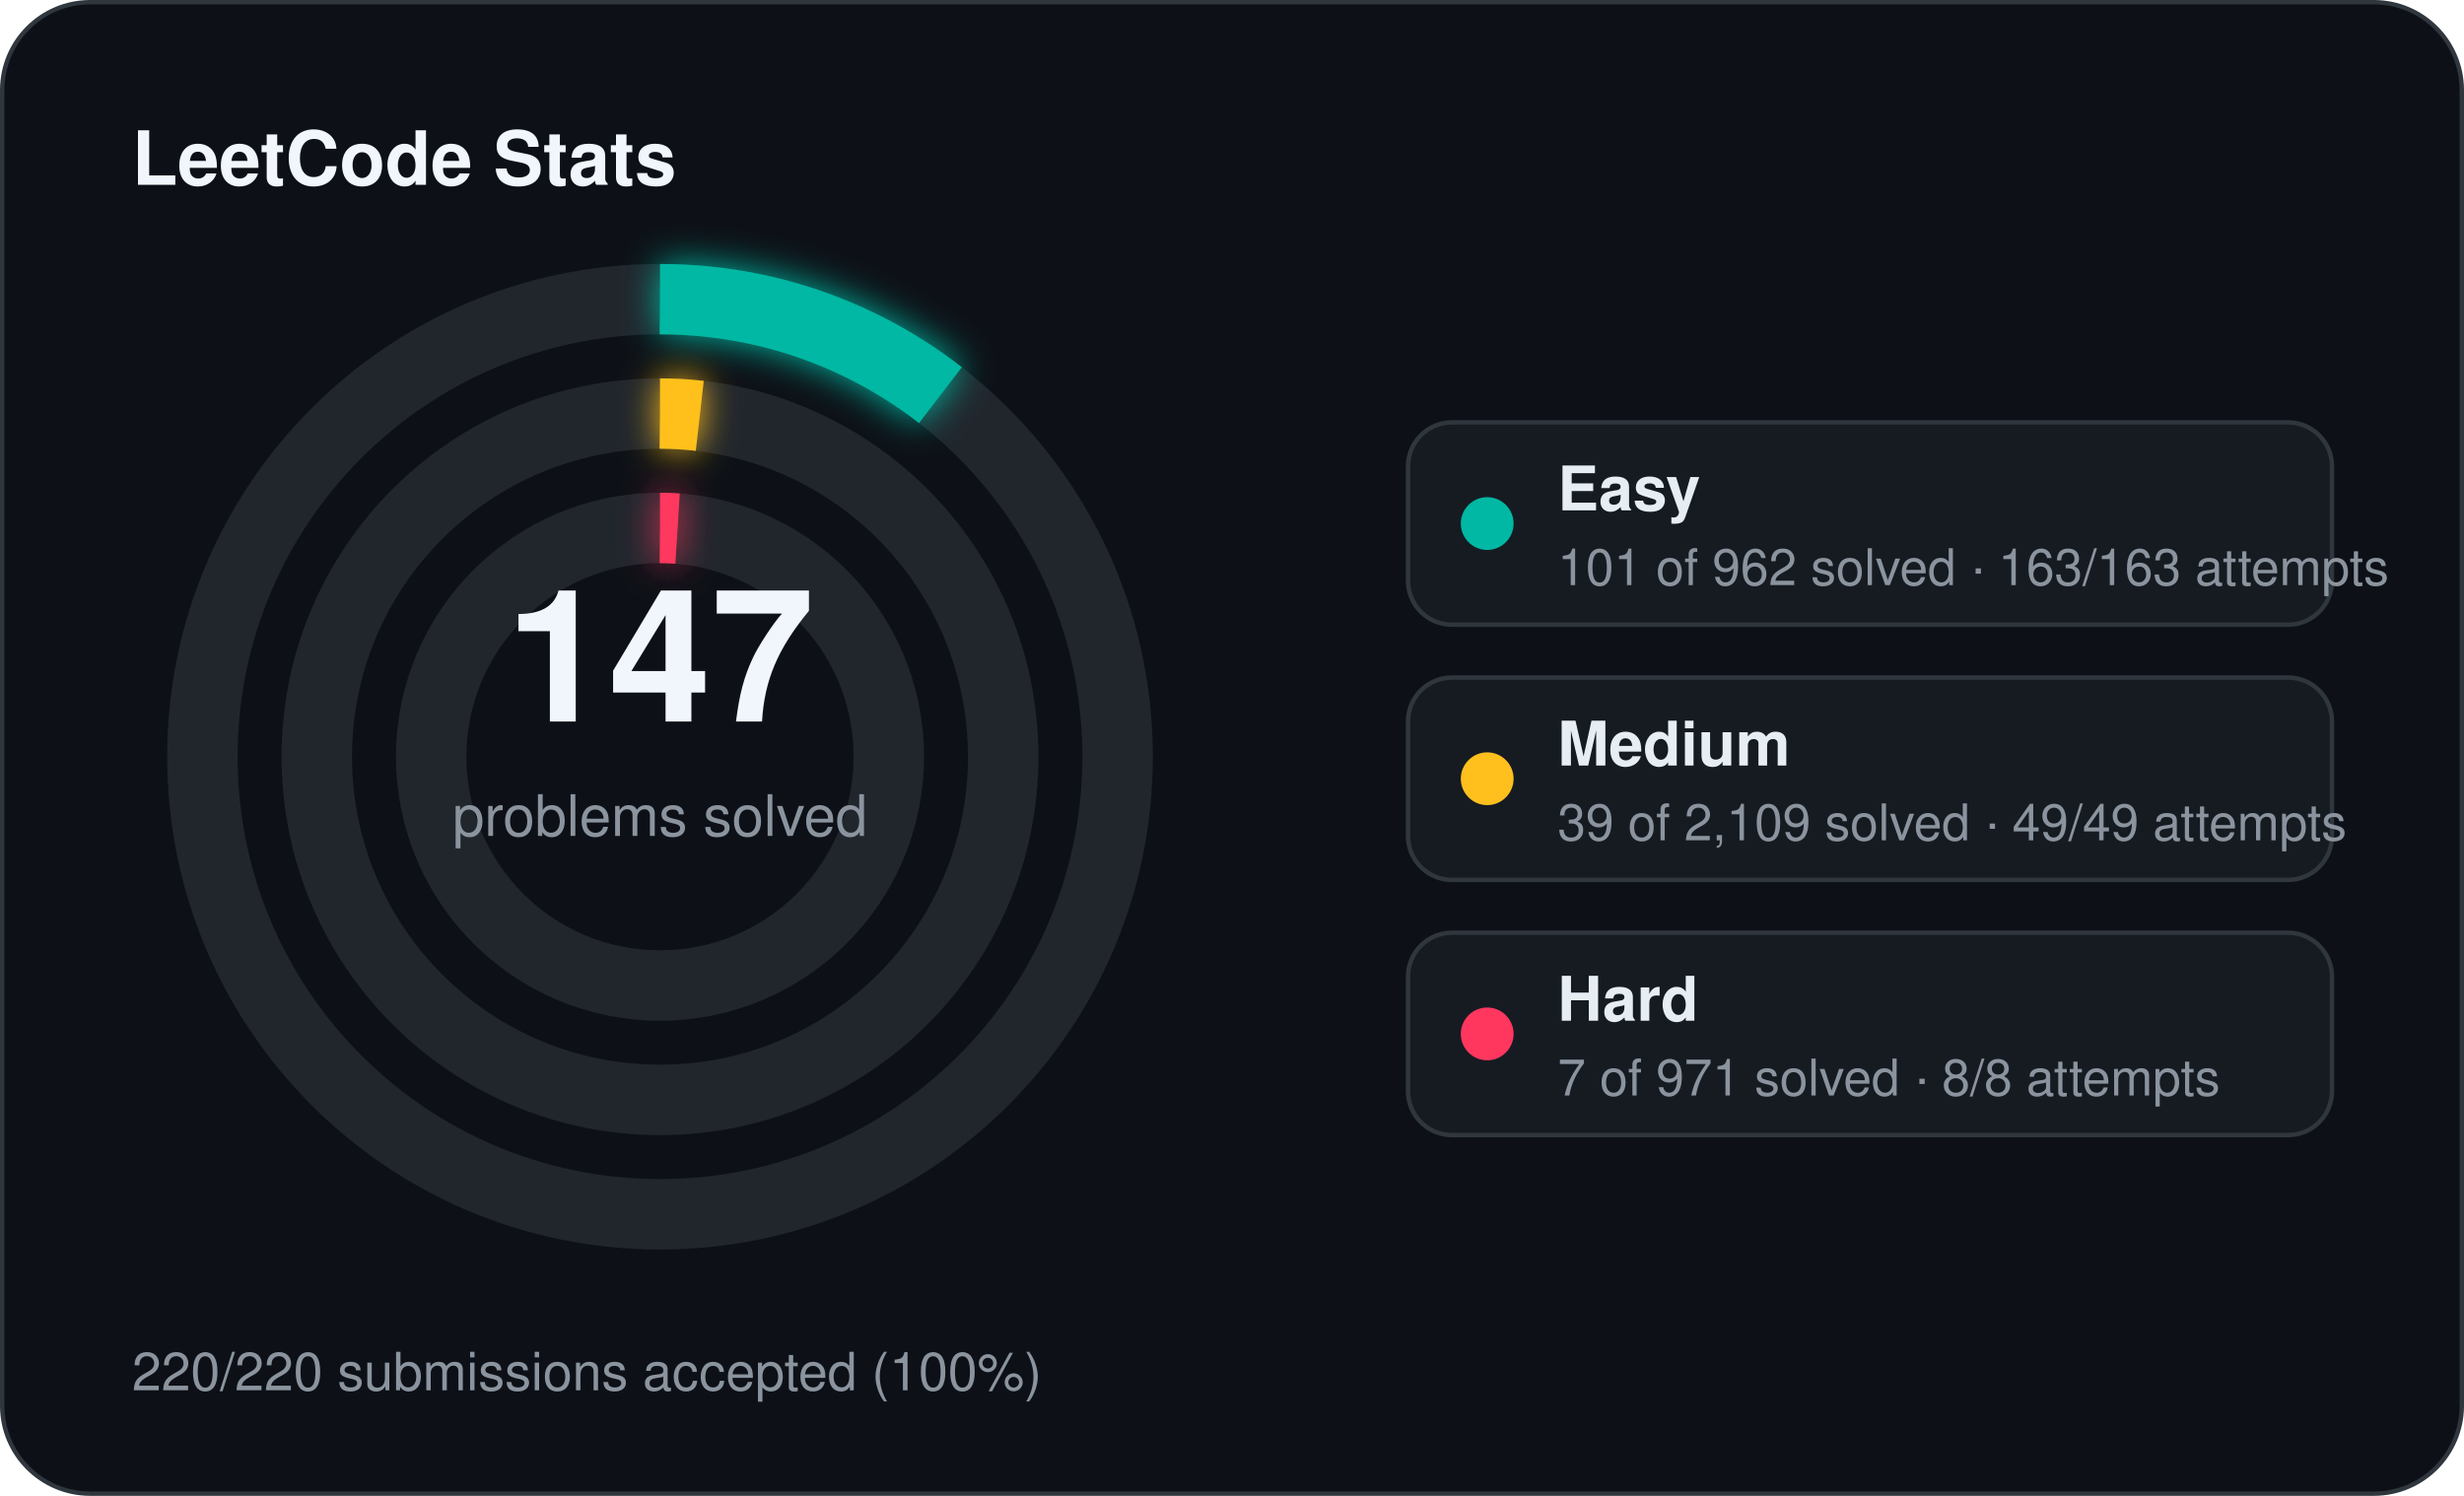
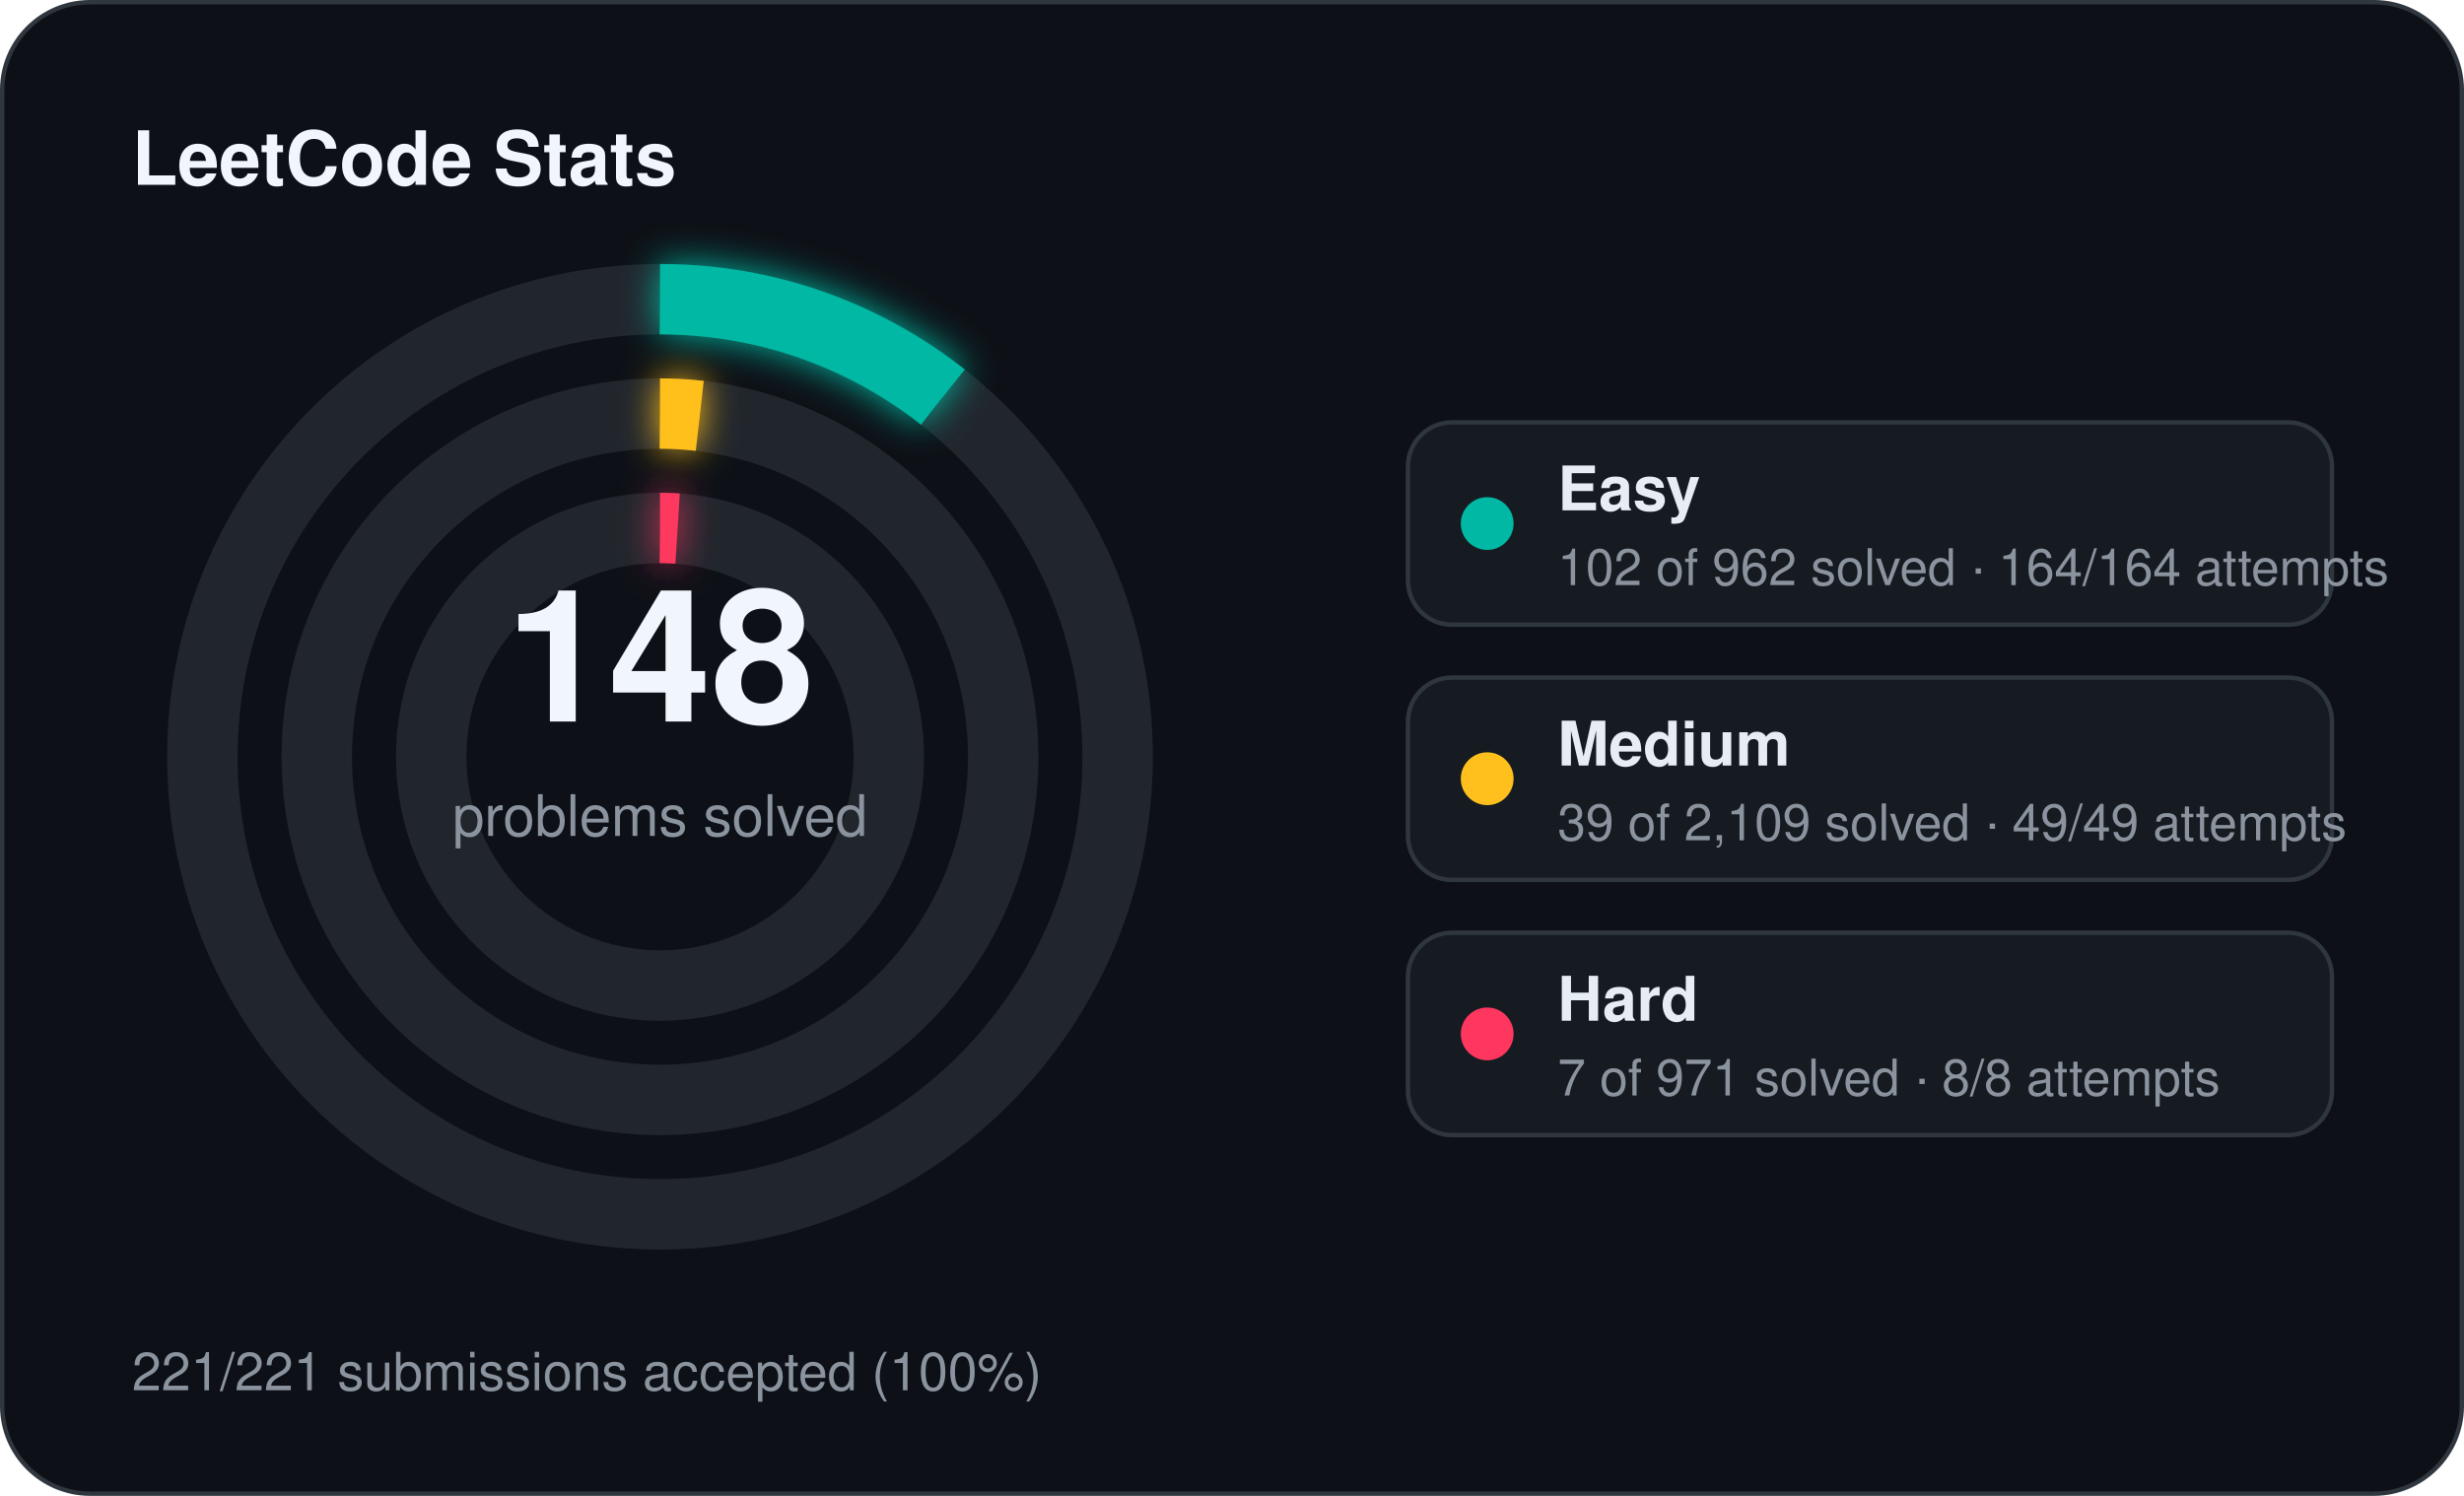
<svg xmlns="http://www.w3.org/2000/svg" width="560" height="340" viewBox="0 0 560 340">
  <defs>
    <filter id="stats-glow" x="-60%" y="-60%" width="220%" height="220%">
      <feGaussianBlur stdDeviation="4" result="blur" />
      <feMerge>
        <feMergeNode in="blur" />
        <feMergeNode in="SourceGraphic" />
      </feMerge>
    </filter>
  </defs>
  <rect x="0.5" y="0.5" width="559" height="339" rx="20" fill="#0d1117" stroke="#30363d" stroke-width="1" />
  <text x="30" y="42" fill="#f0f6fc" font-family="Segoe UI, Helvetica, Arial, sans-serif" font-size="17" font-weight="700">LeetCode Stats</text>
  <circle cx="150" cy="172" r="104" fill="none" stroke="#21262d" stroke-width="16" />
-   <circle cx="150" cy="172" r="104" fill="none" stroke="#00b8a3" stroke-width="16" stroke-linecap="butt" stroke-dasharray="68.61 653.45" transform="rotate(-90 150 172)" filter="url(#stats-glow)" />
+   <circle cx="150" cy="172" r="104" fill="none" stroke="#00b8a3" stroke-width="16" stroke-linecap="butt" stroke-dasharray="69.28 653.45" transform="rotate(-90 150 172)" filter="url(#stats-glow)" />
  <circle cx="150" cy="172" r="78" fill="none" stroke="#21262d" stroke-width="16" />
  <circle cx="150" cy="172" r="78" fill="none" stroke="#ffc01e" stroke-width="16" stroke-linecap="butt" stroke-dasharray="9.06 490.09" transform="rotate(-90 150 172)" filter="url(#stats-glow)" />
  <circle cx="150" cy="172" r="52" fill="none" stroke="#21262d" stroke-width="16" />
  <circle cx="150" cy="172" r="52" fill="none" stroke="#ff375f" stroke-width="16" stroke-linecap="butt" stroke-dasharray="4.00 326.73" transform="rotate(-90 150 172)" filter="url(#stats-glow)" />
-   <text x="150" y="164" text-anchor="middle" fill="#f0f6fc" font-family="Segoe UI, Helvetica, Arial, sans-serif" font-size="42" font-weight="700">147</text>
+   <text x="150" y="164" text-anchor="middle" fill="#f0f6fc" font-family="Segoe UI, Helvetica, Arial, sans-serif" font-size="42" font-weight="700">148</text>
  <text x="150" y="190" text-anchor="middle" fill="#8b949e" font-family="Segoe UI, Helvetica, Arial, sans-serif" font-size="13">problems solved</text>
  <rect x="320" y="96" width="210" height="46" rx="10" fill="#161b22" stroke="#30363d" stroke-width="1" />
  <circle cx="338" cy="119" r="6" fill="#00b8a3" />
  <text x="354" y="116" fill="#e6edf3" font-family="Segoe UI, Helvetica, Arial, sans-serif" font-size="14" font-weight="600">Easy</text>
-   <text x="354" y="133" fill="#8b949e" font-family="Segoe UI, Helvetica, Arial, sans-serif" font-size="11.5">101 of 962 solved · 163/163 attempts</text>
+   <text x="354" y="133" fill="#8b949e" font-family="Segoe UI, Helvetica, Arial, sans-serif" font-size="11.5">102 of 962 solved · 164/164 attempts</text>
  <rect x="320" y="154" width="210" height="46" rx="10" fill="#161b22" stroke="#30363d" stroke-width="1" />
  <circle cx="338" cy="177" r="6" fill="#ffc01e" />
  <text x="354" y="174" fill="#e6edf3" font-family="Segoe UI, Helvetica, Arial, sans-serif" font-size="14" font-weight="600">Medium</text>
  <text x="354" y="191" fill="#8b949e" font-family="Segoe UI, Helvetica, Arial, sans-serif" font-size="11.5">39 of 2,109 solved · 49/49 attempts</text>
  <rect x="320" y="212" width="210" height="46" rx="10" fill="#161b22" stroke="#30363d" stroke-width="1" />
  <circle cx="338" cy="235" r="6" fill="#ff375f" />
  <text x="354" y="232" fill="#e6edf3" font-family="Segoe UI, Helvetica, Arial, sans-serif" font-size="14" font-weight="600">Hard</text>
  <text x="354" y="249" fill="#8b949e" font-family="Segoe UI, Helvetica, Arial, sans-serif" font-size="11.5">7 of 971 solved · 8/8 attempts</text>
-   <text x="30" y="316" fill="#8b949e" font-family="Segoe UI, Helvetica, Arial, sans-serif" font-size="12">220/220 submissions accepted (100%)</text>
+   <text x="30" y="316" fill="#8b949e" font-family="Segoe UI, Helvetica, Arial, sans-serif" font-size="12">221/221 submissions accepted (100%)</text>
</svg>
